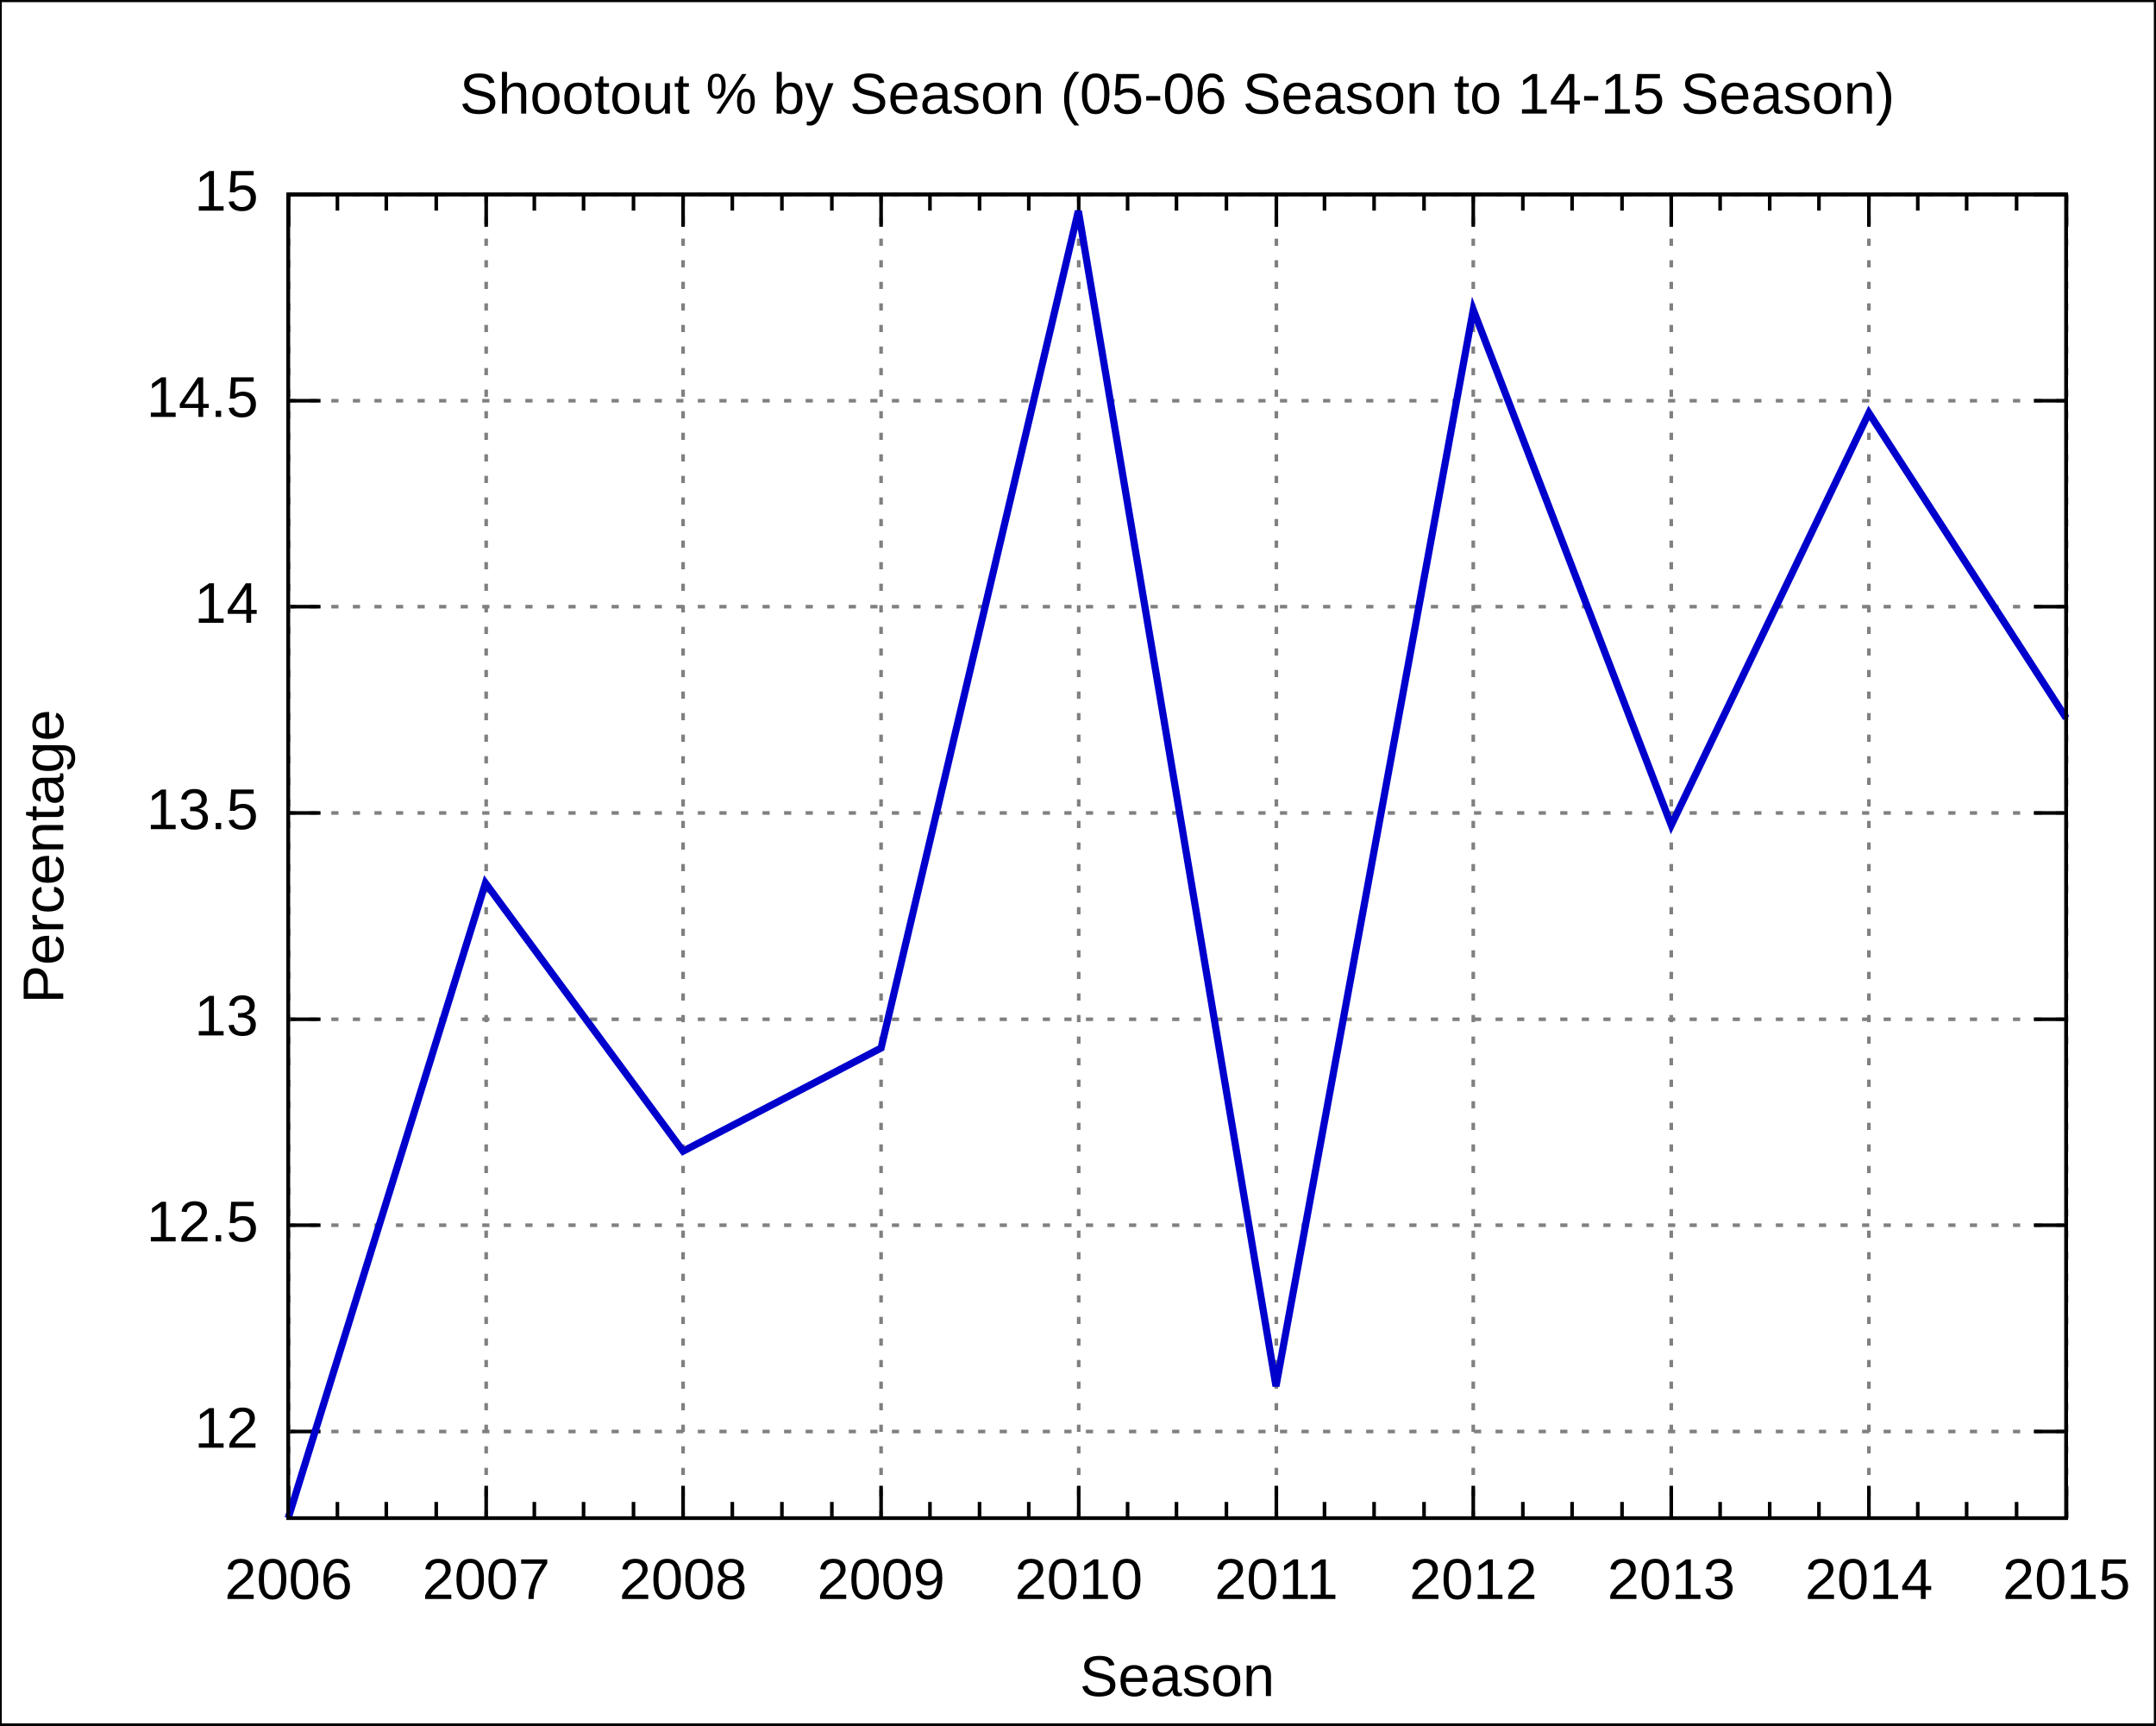
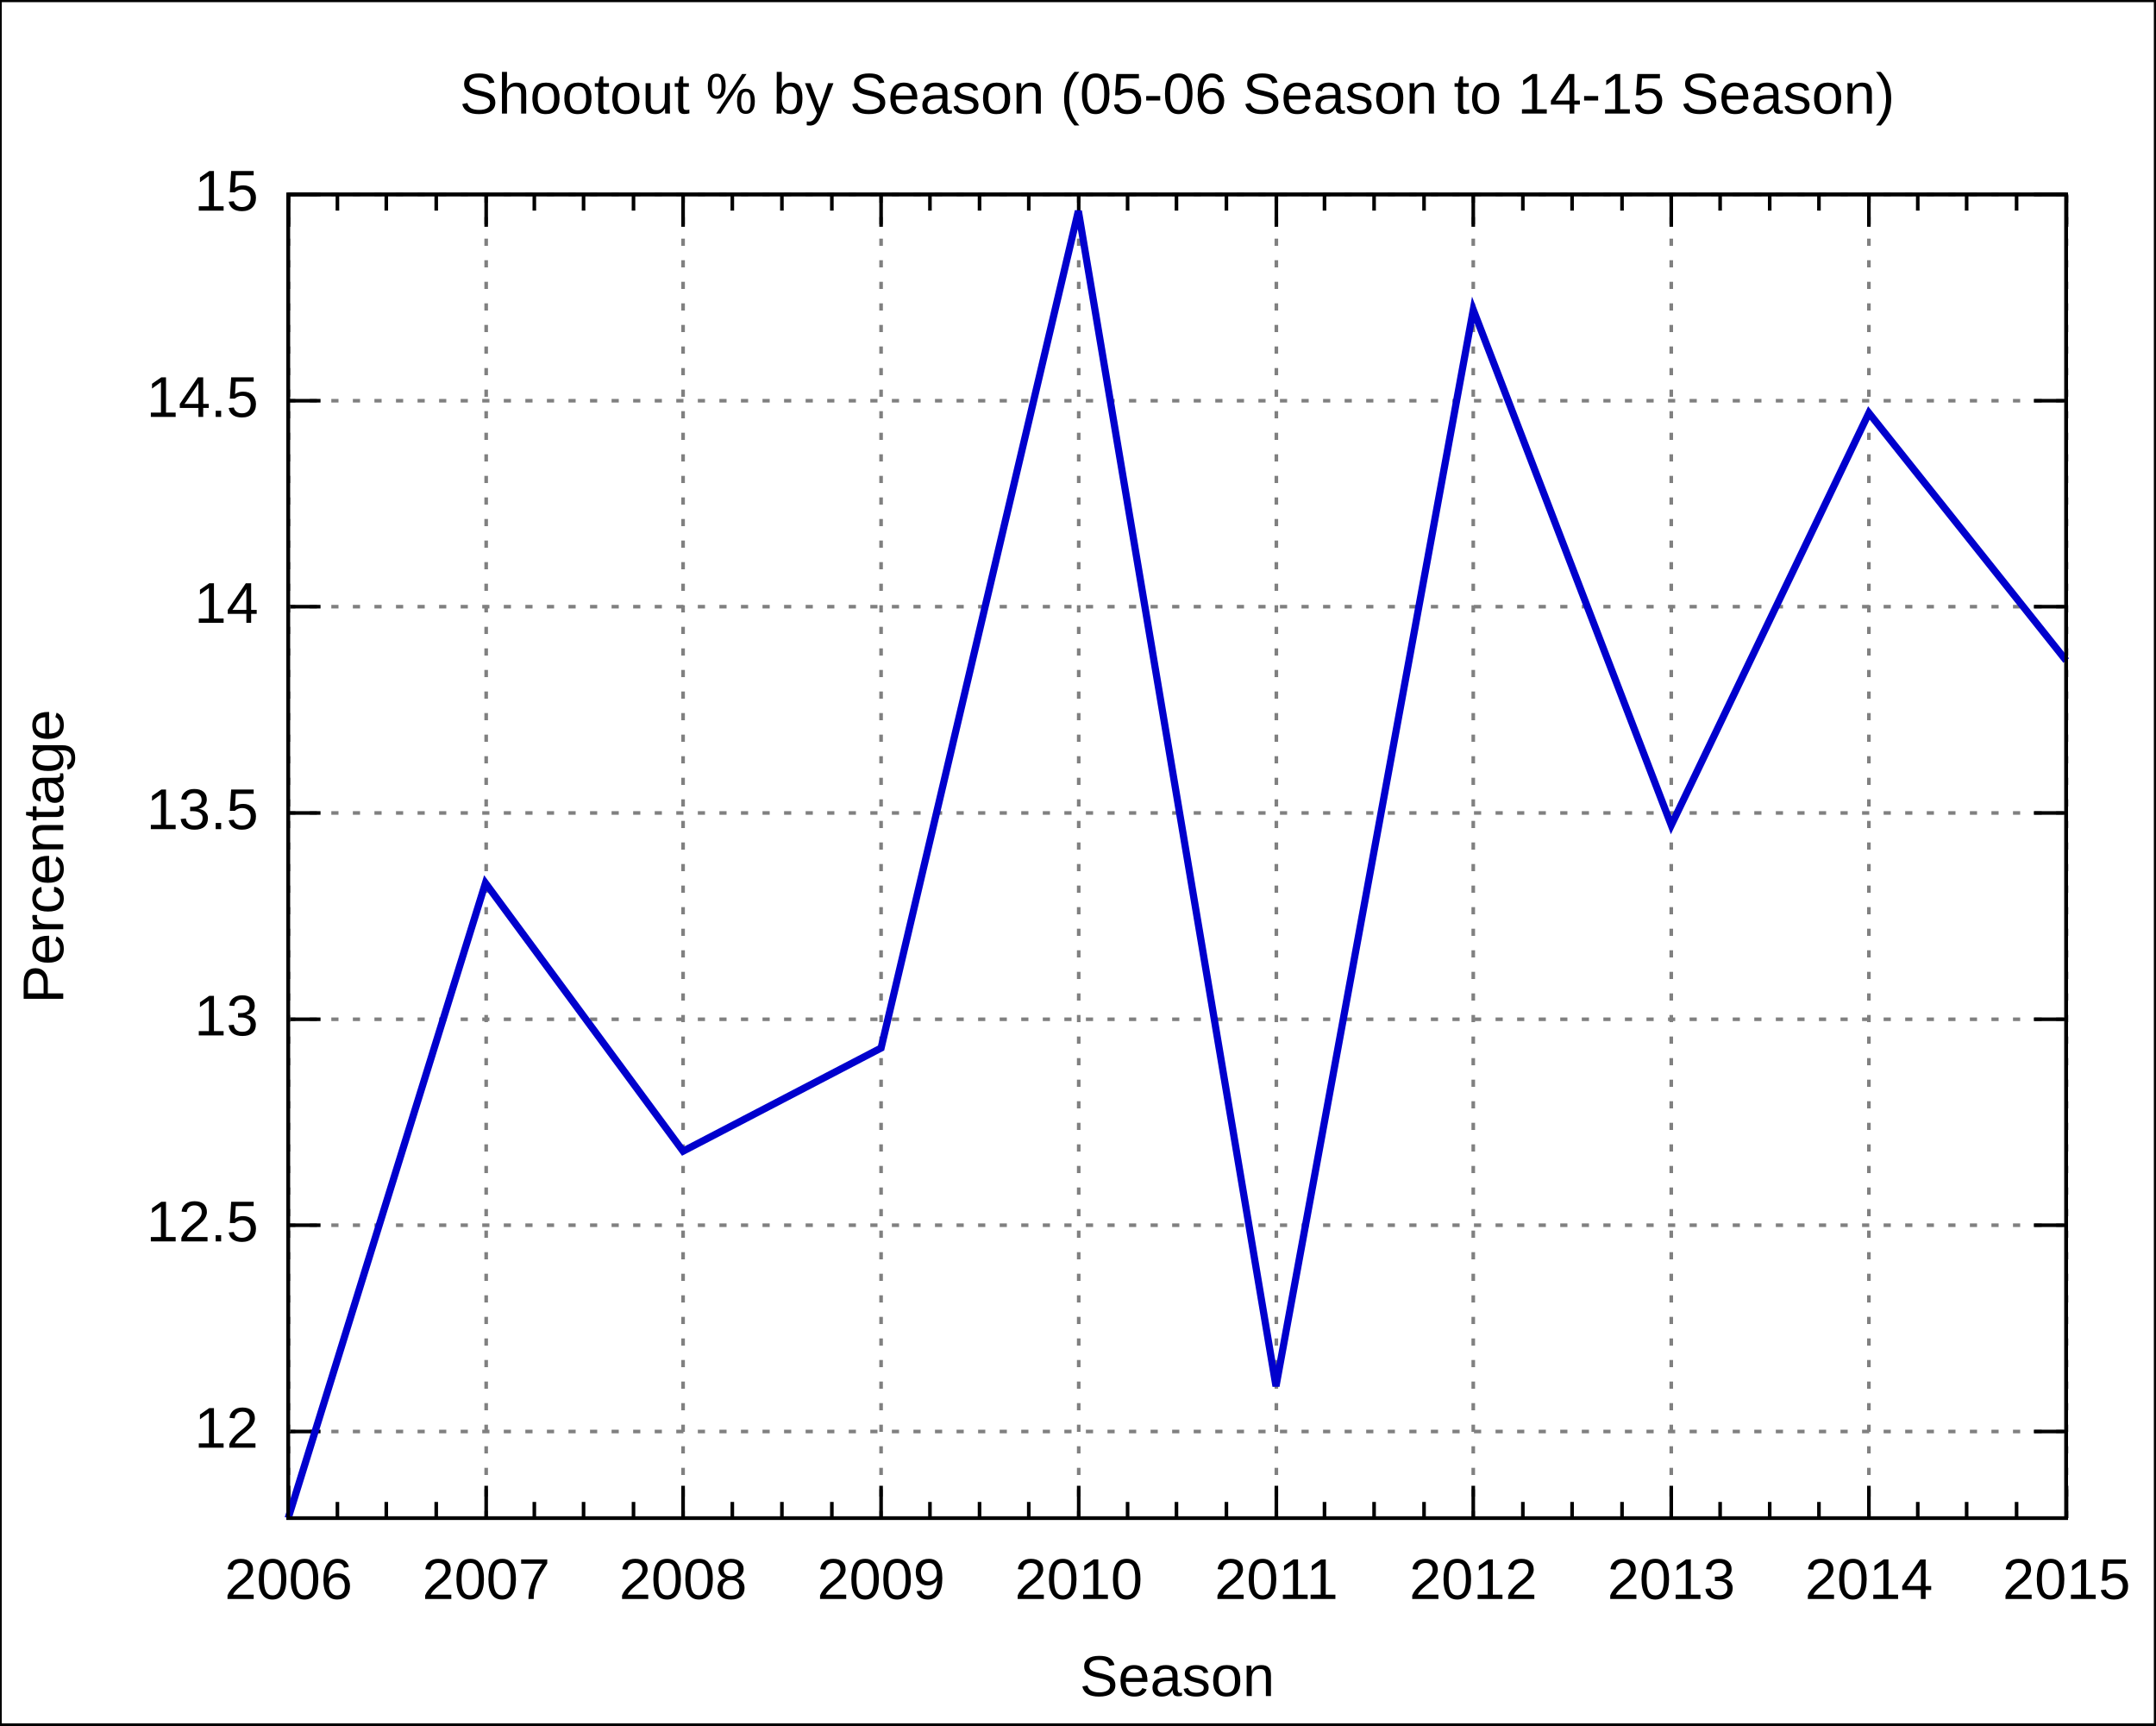
<svg xmlns="http://www.w3.org/2000/svg" xmlns:xlink="http://www.w3.org/1999/xlink" width="600" height="480" viewBox="0 0 600 480">
  <g id="gnuplot_canvas">
    <rect x="0" y="0" width="600" height="480" fill="none" />
    <defs>
      <circle id="gpDot" r="0.5" stroke-width="0.5" />
      <path id="gpPt0" stroke-width="0.222" stroke="currentColor" d="M-1,0 h2 M0,-1 v2" />
      <path id="gpPt1" stroke-width="0.222" stroke="currentColor" d="M-1,-1 L1,1 M1,-1 L-1,1" />
      <path id="gpPt2" stroke-width="0.222" stroke="currentColor" d="M-1,0 L1,0 M0,-1 L0,1 M-1,-1 L1,1 M-1,1 L1,-1" />
      <rect id="gpPt3" stroke-width="0.222" stroke="currentColor" x="-1" y="-1" width="2" height="2" />
      <rect id="gpPt4" stroke-width="0.222" stroke="currentColor" fill="currentColor" x="-1" y="-1" width="2" height="2" />
      <circle id="gpPt5" stroke-width="0.222" stroke="currentColor" cx="0" cy="0" r="1" />
      <use xlink:href="#gpPt5" id="gpPt6" fill="currentColor" stroke="none" />
      <path id="gpPt7" stroke-width="0.222" stroke="currentColor" d="M0,-1.33 L-1.33,0.67 L1.33,0.67 z" />
      <use xlink:href="#gpPt7" id="gpPt8" fill="currentColor" stroke="none" />
      <use xlink:href="#gpPt7" id="gpPt9" stroke="currentColor" transform="rotate(180)" />
      <use xlink:href="#gpPt9" id="gpPt10" fill="currentColor" stroke="none" />
      <use xlink:href="#gpPt3" id="gpPt11" stroke="currentColor" transform="rotate(45)" />
      <use xlink:href="#gpPt11" id="gpPt12" fill="currentColor" stroke="none" />
    </defs>
    <g style="fill:none; color:white; stroke:currentColor; stroke-width:1.00; stroke-linecap:butt; stroke-linejoin:miter">
</g>
    <g style="fill:none; color:black; stroke:currentColor; stroke-width:1.00; stroke-linecap:butt; stroke-linejoin:miter">
      <g style="stroke:none; shape-rendering:crispEdges">
        <polygon fill="rgb(255, 255, 255)" points="0.0,480.0 599.9,480.0 599.9,0.1 0.0,0.1 " />
      </g>
      <path stroke="black" d="M0.0,480.0 L0.0,0.1 L599.9,0.1 L599.9,480.0 L0.0,480.0  " />
    </g>
    <g style="fill:none; color:gray; stroke:currentColor; stroke-width:1.00; stroke-linecap:butt; stroke-linejoin:miter">
      <path stroke="gray" stroke-dasharray=" 2,4" class="gridline" d="M80.2,398.3 L575.0,398.3  " />
    </g>
    <g style="fill:none; color:black; stroke:currentColor; stroke-width:1.00; stroke-linecap:butt; stroke-linejoin:miter">
      <path stroke="black" d="M80.2,398.3 L89.2,398.3 M575.0,398.3 L566.0,398.3  " />
      <g transform="translate(71.9,402.8)" style="stroke:none; fill:black; font-family:Arial; font-size:12.00pt; text-anchor:end">
        <text> 12</text>
      </g>
    </g>
    <g style="fill:none; color:gray; stroke:currentColor; stroke-width:1.00; stroke-linecap:butt; stroke-linejoin:miter">
      <path stroke="gray" stroke-dasharray=" 2,4" class="gridline" d="M80.2,340.9 L575.0,340.9  " />
    </g>
    <g style="fill:none; color:black; stroke:currentColor; stroke-width:1.00; stroke-linecap:butt; stroke-linejoin:miter">
      <path stroke="black" d="M80.2,340.9 L89.2,340.9 M575.0,340.9 L566.0,340.9  " />
      <g transform="translate(71.9,345.4)" style="stroke:none; fill:black; font-family:Arial; font-size:12.00pt; text-anchor:end">
        <text> 12.5</text>
      </g>
    </g>
    <g style="fill:none; color:gray; stroke:currentColor; stroke-width:1.00; stroke-linecap:butt; stroke-linejoin:miter">
      <path stroke="gray" stroke-dasharray=" 2,4" class="gridline" d="M80.2,283.6 L575.0,283.6  " />
    </g>
    <g style="fill:none; color:black; stroke:currentColor; stroke-width:1.00; stroke-linecap:butt; stroke-linejoin:miter">
      <path stroke="black" d="M80.2,283.6 L89.2,283.6 M575.0,283.6 L566.0,283.6  " />
      <g transform="translate(71.9,288.1)" style="stroke:none; fill:black; font-family:Arial; font-size:12.00pt; text-anchor:end">
        <text> 13</text>
      </g>
    </g>
    <g style="fill:none; color:gray; stroke:currentColor; stroke-width:1.00; stroke-linecap:butt; stroke-linejoin:miter">
      <path stroke="gray" stroke-dasharray=" 2,4" class="gridline" d="M80.2,226.2 L575.0,226.2  " />
    </g>
    <g style="fill:none; color:black; stroke:currentColor; stroke-width:1.00; stroke-linecap:butt; stroke-linejoin:miter">
      <path stroke="black" d="M80.2,226.2 L89.2,226.2 M575.0,226.2 L566.0,226.2  " />
      <g transform="translate(71.9,230.7)" style="stroke:none; fill:black; font-family:Arial; font-size:12.00pt; text-anchor:end">
        <text> 13.5</text>
      </g>
    </g>
    <g style="fill:none; color:gray; stroke:currentColor; stroke-width:1.00; stroke-linecap:butt; stroke-linejoin:miter">
      <path stroke="gray" stroke-dasharray=" 2,4" class="gridline" d="M80.2,168.8 L575.0,168.8  " />
    </g>
    <g style="fill:none; color:black; stroke:currentColor; stroke-width:1.00; stroke-linecap:butt; stroke-linejoin:miter">
      <path stroke="black" d="M80.2,168.8 L89.2,168.8 M575.0,168.8 L566.0,168.8  " />
      <g transform="translate(71.9,173.3)" style="stroke:none; fill:black; font-family:Arial; font-size:12.00pt; text-anchor:end">
        <text> 14</text>
      </g>
    </g>
    <g style="fill:none; color:gray; stroke:currentColor; stroke-width:1.00; stroke-linecap:butt; stroke-linejoin:miter">
      <path stroke="gray" stroke-dasharray=" 2,4" class="gridline" d="M80.2,111.5 L575.0,111.5  " />
    </g>
    <g style="fill:none; color:black; stroke:currentColor; stroke-width:1.00; stroke-linecap:butt; stroke-linejoin:miter">
      <path stroke="black" d="M80.2,111.5 L89.2,111.5 M575.0,111.5 L566.0,111.5  " />
      <g transform="translate(71.9,116.0)" style="stroke:none; fill:black; font-family:Arial; font-size:12.00pt; text-anchor:end">
        <text> 14.5</text>
      </g>
    </g>
    <g style="fill:none; color:gray; stroke:currentColor; stroke-width:1.00; stroke-linecap:butt; stroke-linejoin:miter">
      <path stroke="gray" stroke-dasharray=" 2,4" class="gridline" d="M80.2,54.1 L575.0,54.1  " />
    </g>
    <g style="fill:none; color:black; stroke:currentColor; stroke-width:1.00; stroke-linecap:butt; stroke-linejoin:miter">
      <path stroke="black" d="M80.2,54.1 L89.2,54.1 M575.0,54.1 L566.0,54.1  " />
      <g transform="translate(71.9,58.6)" style="stroke:none; fill:black; font-family:Arial; font-size:12.00pt; text-anchor:end">
        <text> 15</text>
      </g>
    </g>
    <g style="fill:none; color:gray; stroke:currentColor; stroke-width:1.00; stroke-linecap:butt; stroke-linejoin:miter">
      <path stroke="gray" stroke-dasharray=" 2,4" class="gridline" d="M80.3,422.4 L80.3,54.1  " />
    </g>
    <g style="fill:none; color:black; stroke:currentColor; stroke-width:1.00; stroke-linecap:butt; stroke-linejoin:miter">
      <path stroke="black" d="M80.3,422.4 L80.3,413.4 M80.3,54.1 L80.3,63.1  " />
      <g transform="translate(80.3,444.9)" style="stroke:none; fill:black; font-family:Arial; font-size:12.00pt; text-anchor:middle">
        <text>2006</text>
      </g>
      <path stroke="black" d="M93.9,422.4 L93.9,417.9 M93.9,54.1 L93.9,58.6 M107.5,422.4 L107.5,417.9 M107.5,54.1 L107.5,58.6    M121.4,422.4 L121.4,417.9 M121.4,54.1 L121.4,58.6  " />
    </g>
    <g style="fill:none; color:gray; stroke:currentColor; stroke-width:1.00; stroke-linecap:butt; stroke-linejoin:miter">
      <path stroke="gray" stroke-dasharray=" 2,4" class="gridline" d="M135.3,422.4 L135.3,54.1  " />
    </g>
    <g style="fill:none; color:black; stroke:currentColor; stroke-width:1.00; stroke-linecap:butt; stroke-linejoin:miter">
      <path stroke="black" d="M135.3,422.4 L135.3,413.4 M135.3,54.1 L135.3,63.1  " />
      <g transform="translate(135.3,444.9)" style="stroke:none; fill:black; font-family:Arial; font-size:12.00pt; text-anchor:middle">
        <text>2007</text>
      </g>
      <path stroke="black" d="M148.7,422.4 L148.7,417.9 M148.7,54.1 L148.7,58.6 M162.4,422.4 L162.4,417.9 M162.4,54.1 L162.4,58.6    M176.3,422.4 L176.3,417.9 M176.3,54.1 L176.3,58.6  " />
    </g>
    <g style="fill:none; color:gray; stroke:currentColor; stroke-width:1.00; stroke-linecap:butt; stroke-linejoin:miter">
      <path stroke="gray" stroke-dasharray=" 2,4" class="gridline" d="M190.1,422.4 L190.1,54.1  " />
    </g>
    <g style="fill:none; color:black; stroke:currentColor; stroke-width:1.00; stroke-linecap:butt; stroke-linejoin:miter">
      <path stroke="black" d="M190.1,422.4 L190.1,413.4 M190.1,54.1 L190.1,63.1  " />
      <g transform="translate(190.1,444.9)" style="stroke:none; fill:black; font-family:Arial; font-size:12.00pt; text-anchor:middle">
        <text>2008</text>
      </g>
      <path stroke="black" d="M203.8,422.4 L203.8,417.9 M203.8,54.1 L203.8,58.6 M217.6,422.4 L217.6,417.9 M217.6,54.1 L217.6,58.6    M231.5,422.4 L231.5,417.9 M231.5,54.1 L231.5,58.6  " />
    </g>
    <g style="fill:none; color:gray; stroke:currentColor; stroke-width:1.00; stroke-linecap:butt; stroke-linejoin:miter">
      <path stroke="gray" stroke-dasharray=" 2,4" class="gridline" d="M245.2,422.4 L245.2,54.1  " />
    </g>
    <g style="fill:none; color:black; stroke:currentColor; stroke-width:1.00; stroke-linecap:butt; stroke-linejoin:miter">
      <path stroke="black" d="M245.2,422.4 L245.2,413.4 M245.2,54.1 L245.2,63.1  " />
      <g transform="translate(245.2,444.9)" style="stroke:none; fill:black; font-family:Arial; font-size:12.00pt; text-anchor:middle">
        <text>2009</text>
      </g>
      <path stroke="black" d="M258.8,422.4 L258.8,417.9 M258.8,54.1 L258.8,58.6 M272.6,422.4 L272.6,417.9 M272.6,54.1 L272.6,58.6    M286.3,422.4 L286.3,417.9 M286.3,54.1 L286.3,58.6  " />
    </g>
    <g style="fill:none; color:gray; stroke:currentColor; stroke-width:1.00; stroke-linecap:butt; stroke-linejoin:miter">
      <path stroke="gray" stroke-dasharray=" 2,4" class="gridline" d="M300.2,422.4 L300.2,54.1  " />
    </g>
    <g style="fill:none; color:black; stroke:currentColor; stroke-width:1.00; stroke-linecap:butt; stroke-linejoin:miter">
      <path stroke="black" d="M300.2,422.4 L300.2,413.4 M300.2,54.1 L300.2,63.1  " />
      <g transform="translate(300.2,444.9)" style="stroke:none; fill:black; font-family:Arial; font-size:12.00pt; text-anchor:middle">
        <text>2010</text>
      </g>
      <path stroke="black" d="M313.8,422.4 L313.8,417.9 M313.8,54.1 L313.8,58.6 M327.4,422.4 L327.4,417.9 M327.4,54.1 L327.4,58.6    M341.3,422.4 L341.3,417.9 M341.3,54.1 L341.3,58.6  " />
    </g>
    <g style="fill:none; color:gray; stroke:currentColor; stroke-width:1.00; stroke-linecap:butt; stroke-linejoin:miter">
      <path stroke="gray" stroke-dasharray=" 2,4" class="gridline" d="M355.2,422.4 L355.2,54.1  " />
    </g>
    <g style="fill:none; color:black; stroke:currentColor; stroke-width:1.00; stroke-linecap:butt; stroke-linejoin:miter">
      <path stroke="black" d="M355.2,422.4 L355.2,413.4 M355.2,54.1 L355.2,63.1  " />
      <g transform="translate(355.2,444.9)" style="stroke:none; fill:black; font-family:Arial; font-size:12.00pt; text-anchor:middle">
        <text>2011</text>
      </g>
      <path stroke="black" d="M368.6,422.4 L368.6,417.9 M368.6,54.1 L368.6,58.6 M382.4,422.4 L382.4,417.9 M382.4,54.1 L382.4,58.6    M396.3,422.4 L396.3,417.9 M396.3,54.1 L396.3,58.6  " />
    </g>
    <g style="fill:none; color:gray; stroke:currentColor; stroke-width:1.00; stroke-linecap:butt; stroke-linejoin:miter">
      <path stroke="gray" stroke-dasharray=" 2,4" class="gridline" d="M410.0,422.4 L410.0,54.1  " />
    </g>
    <g style="fill:none; color:black; stroke:currentColor; stroke-width:1.00; stroke-linecap:butt; stroke-linejoin:miter">
      <path stroke="black" d="M410.0,422.4 L410.0,413.4 M410.0,54.1 L410.0,63.1  " />
      <g transform="translate(410.0,444.9)" style="stroke:none; fill:black; font-family:Arial; font-size:12.00pt; text-anchor:middle">
        <text>2012</text>
      </g>
      <path stroke="black" d="M423.8,422.4 L423.8,417.9 M423.8,54.1 L423.8,58.6 M437.5,422.4 L437.5,417.9 M437.5,54.1 L437.5,58.6    M451.4,422.4 L451.4,417.9 M451.4,54.1 L451.4,58.6  " />
    </g>
    <g style="fill:none; color:gray; stroke:currentColor; stroke-width:1.00; stroke-linecap:butt; stroke-linejoin:miter">
      <path stroke="gray" stroke-dasharray=" 2,4" class="gridline" d="M465.1,422.4 L465.1,54.1  " />
    </g>
    <g style="fill:none; color:black; stroke:currentColor; stroke-width:1.00; stroke-linecap:butt; stroke-linejoin:miter">
      <path stroke="black" d="M465.1,422.4 L465.1,413.4 M465.1,54.1 L465.1,63.1  " />
      <g transform="translate(465.1,444.9)" style="stroke:none; fill:black; font-family:Arial; font-size:12.00pt; text-anchor:middle">
        <text>2013</text>
      </g>
      <path stroke="black" d="M478.7,422.4 L478.7,417.9 M478.7,54.1 L478.7,58.6 M492.5,422.4 L492.5,417.9 M492.5,54.1 L492.5,58.6    M506.2,422.4 L506.2,417.9 M506.2,54.1 L506.2,58.6  " />
    </g>
    <g style="fill:none; color:gray; stroke:currentColor; stroke-width:1.00; stroke-linecap:butt; stroke-linejoin:miter">
      <path stroke="gray" stroke-dasharray=" 2,4" class="gridline" d="M520.1,422.4 L520.1,63.1 L520.1,54.1  " />
    </g>
    <g style="fill:none; color:black; stroke:currentColor; stroke-width:1.00; stroke-linecap:butt; stroke-linejoin:miter">
      <path stroke="black" d="M520.1,422.4 L520.1,413.4 M520.1,54.1 L520.1,63.1  " />
      <g transform="translate(520.1,444.9)" style="stroke:none; fill:black; font-family:Arial; font-size:12.00pt; text-anchor:middle">
        <text>2014</text>
      </g>
      <path stroke="black" d="M533.7,422.4 L533.7,417.9 M533.7,54.1 L533.7,58.6 M547.3,422.4 L547.3,417.9 M547.3,54.1 L547.3,58.6    M561.2,422.4 L561.2,417.9 M561.2,54.1 L561.2,58.6  " />
    </g>
    <g style="fill:none; color:gray; stroke:currentColor; stroke-width:1.00; stroke-linecap:butt; stroke-linejoin:miter">
      <path stroke="gray" stroke-dasharray=" 2,4" class="gridline" d="M575.1,422.4 L575.1,54.1  " />
    </g>
    <g style="fill:none; color:black; stroke:currentColor; stroke-width:1.00; stroke-linecap:butt; stroke-linejoin:miter">
      <path stroke="black" d="M575.1,422.4 L575.1,413.4 M575.1,54.1 L575.1,63.1  " />
      <g transform="translate(575.1,444.9)" style="stroke:none; fill:black; font-family:Arial; font-size:12.00pt; text-anchor:middle">
        <text>2015</text>
      </g>
      <path stroke="black" d="M80.2,54.1 L80.2,422.4 L575.0,422.4 L575.0,54.1 L80.2,54.1 Z  " />
      <g transform="translate(17.6,238.3) rotate(270)" style="stroke:none; fill:black; font-family:Arial; font-size:12.00pt; text-anchor:middle">
        <text>Percentage</text>
      </g>
      <g transform="translate(327.6,471.9)" style="stroke:none; fill:black; font-family:Arial; font-size:12.00pt; text-anchor:middle">
        <text>Season</text>
      </g>
      <g transform="translate(327.6,31.6)" style="stroke:none; fill:black; font-family:Arial; font-size:12.00pt; text-anchor:middle">
        <text>Shootout % by Season (05-06 Season to 14-15 Season)</text>
      </g>
    </g>
    <g id="gnuplot_plot_1">
      <g style="fill:none; color:white; stroke:black; stroke-width:2.00; stroke-linecap:butt; stroke-linejoin:miter">
</g>
      <g style="fill:none; color:red; stroke:currentColor; stroke-width:2.00; stroke-linecap:butt; stroke-linejoin:miter">
-         <path stroke="rgb(  0,   0, 205)" d="M575.0,199.8 L520.1,114.9 L465.1,229.6 L410.0,86.2 L355.1,385.7 L300.1,58.7 L245.2,291.6 L190.1,320.3    L135.1,245.7 L80.2,422.4  " />
+         <path stroke="rgb(  0,   0, 205)" d="M575.0,183.8 L520.1,114.9 L465.1,229.6 L410.0,86.2 L355.1,385.7 L300.1,58.7 L245.2,291.6 L190.1,320.3    L135.1,245.7 L80.2,422.4  " />
      </g>
    </g>
    <g style="fill:none; color:white; stroke:rgb(  0,   0, 205); stroke-width:1.00; stroke-linecap:butt; stroke-linejoin:miter">
</g>
    <g style="fill:none; color:black; stroke:currentColor; stroke-width:1.00; stroke-linecap:butt; stroke-linejoin:miter">
      <path stroke="black" d="M80.2,54.1 L80.2,422.4 L575.0,422.4 L575.0,54.1 L80.2,54.1 Z  " />
    </g>
  </g>
</svg>
